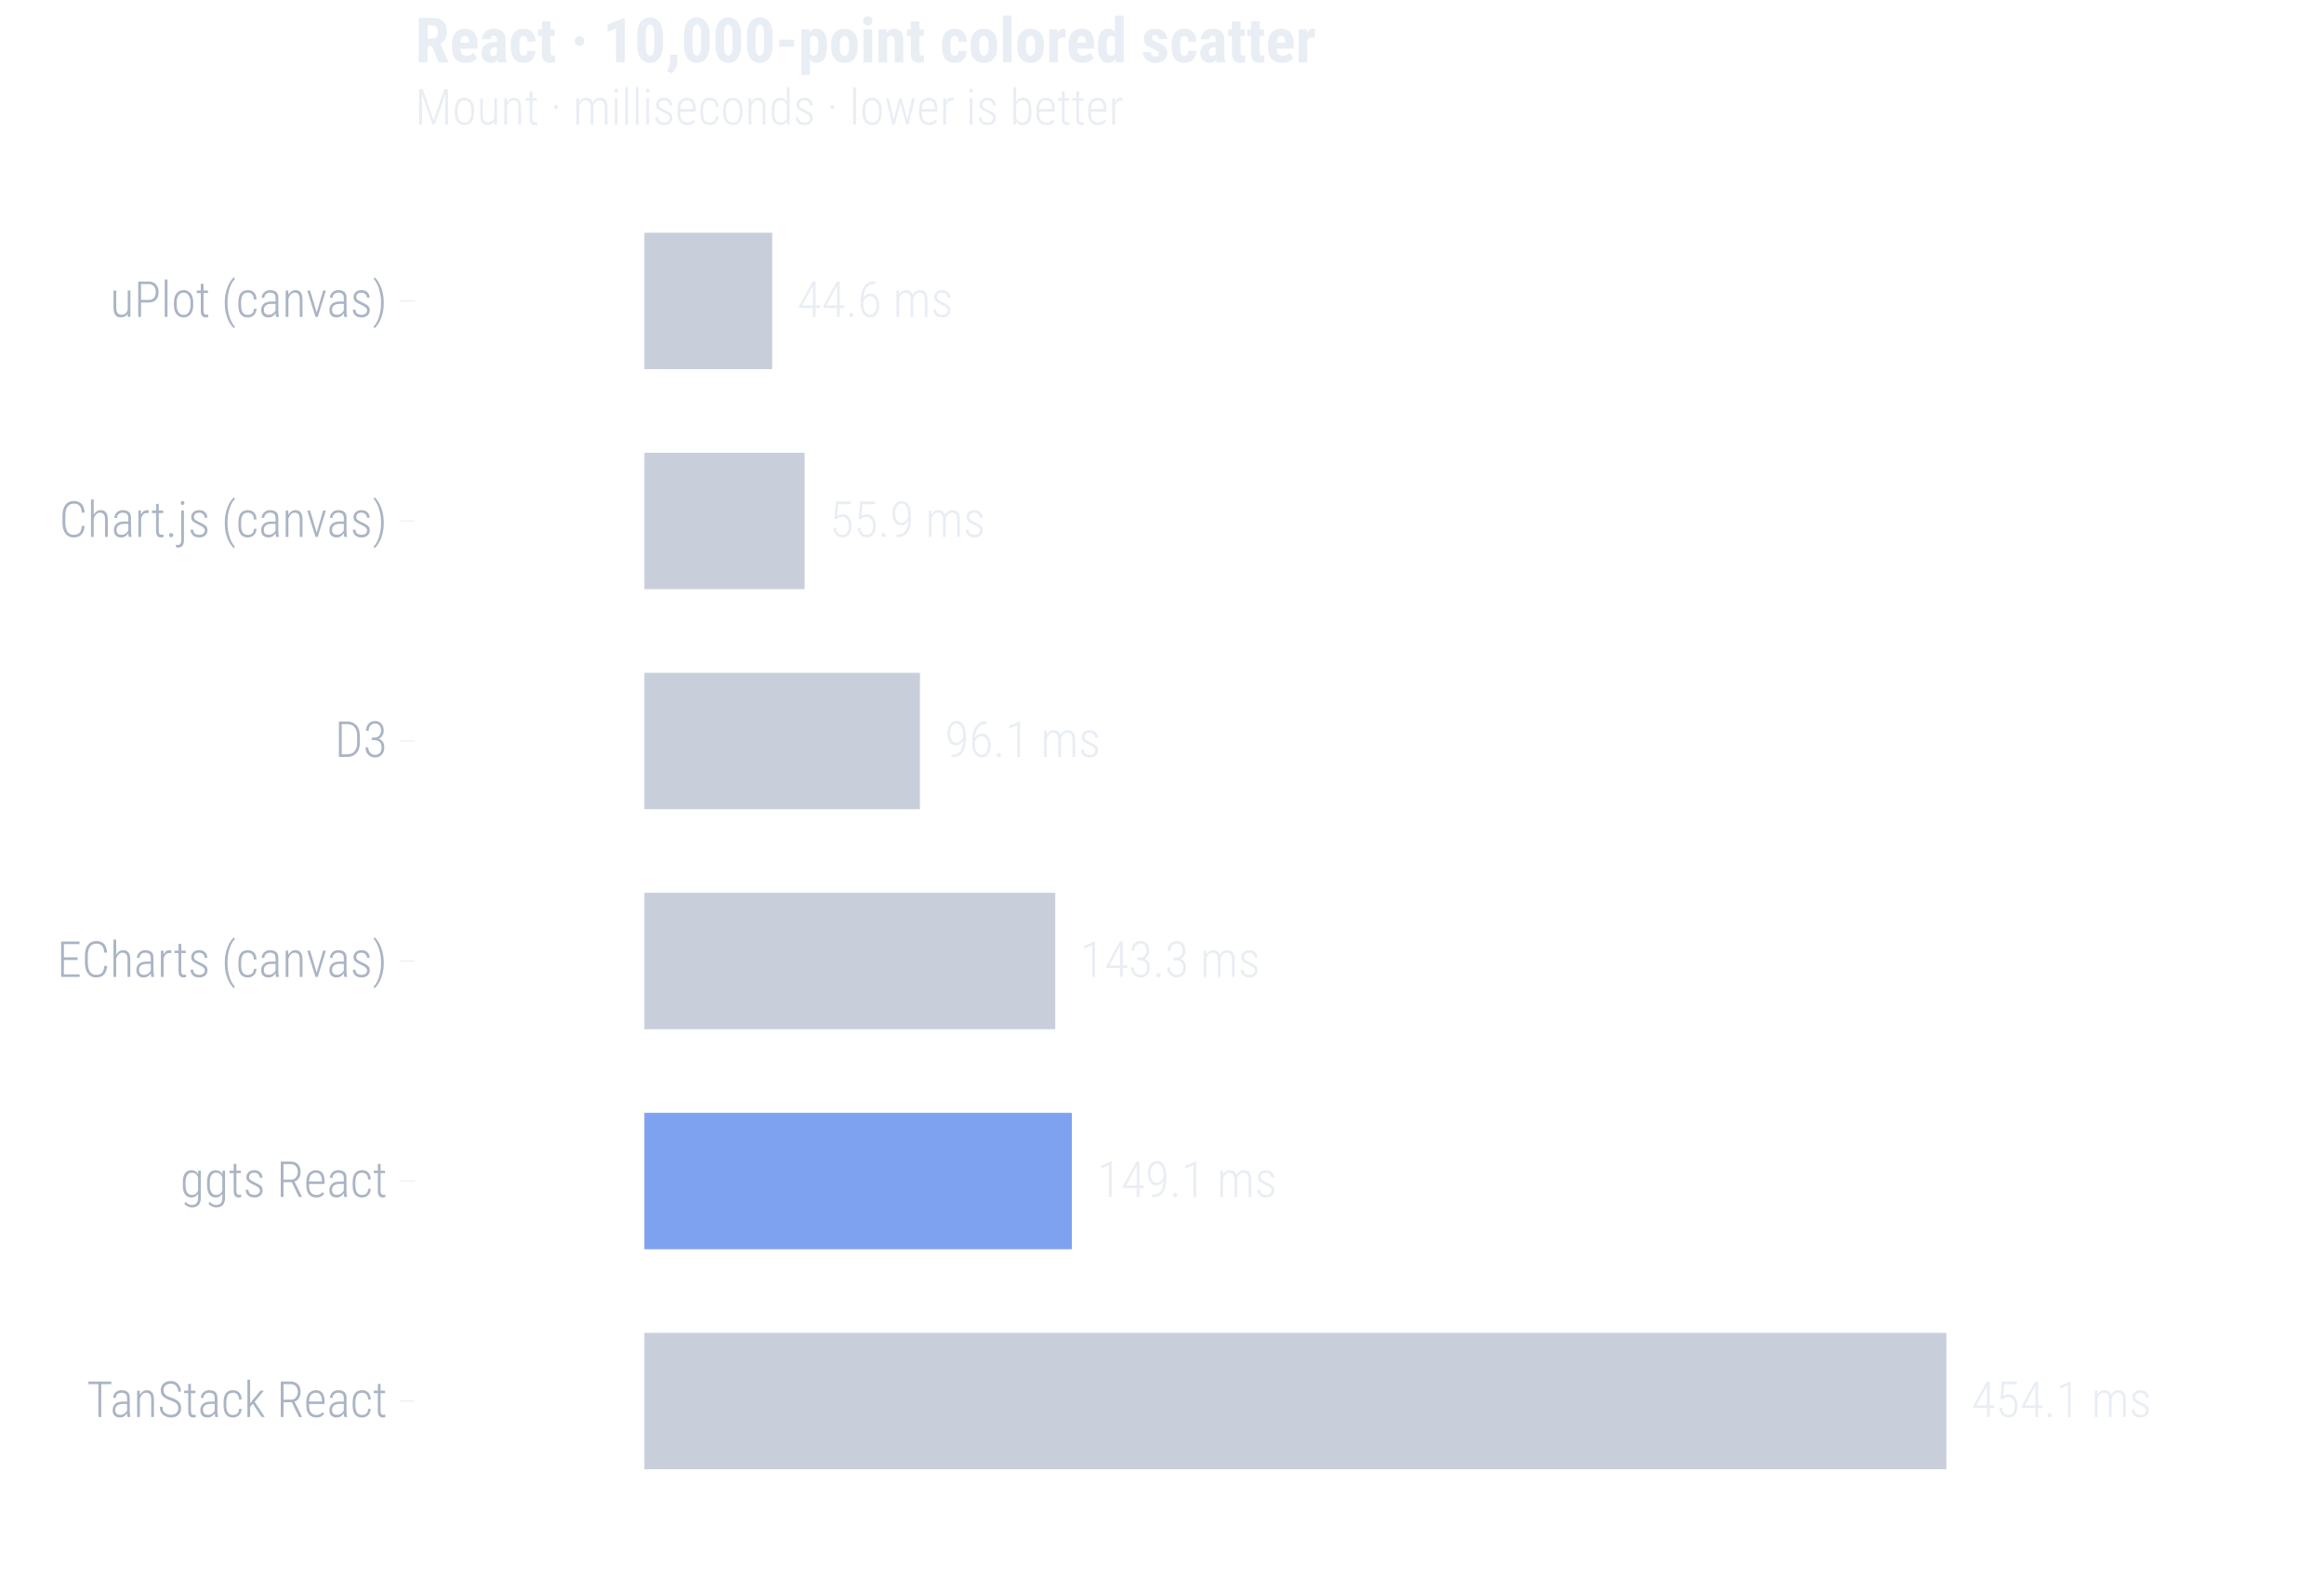
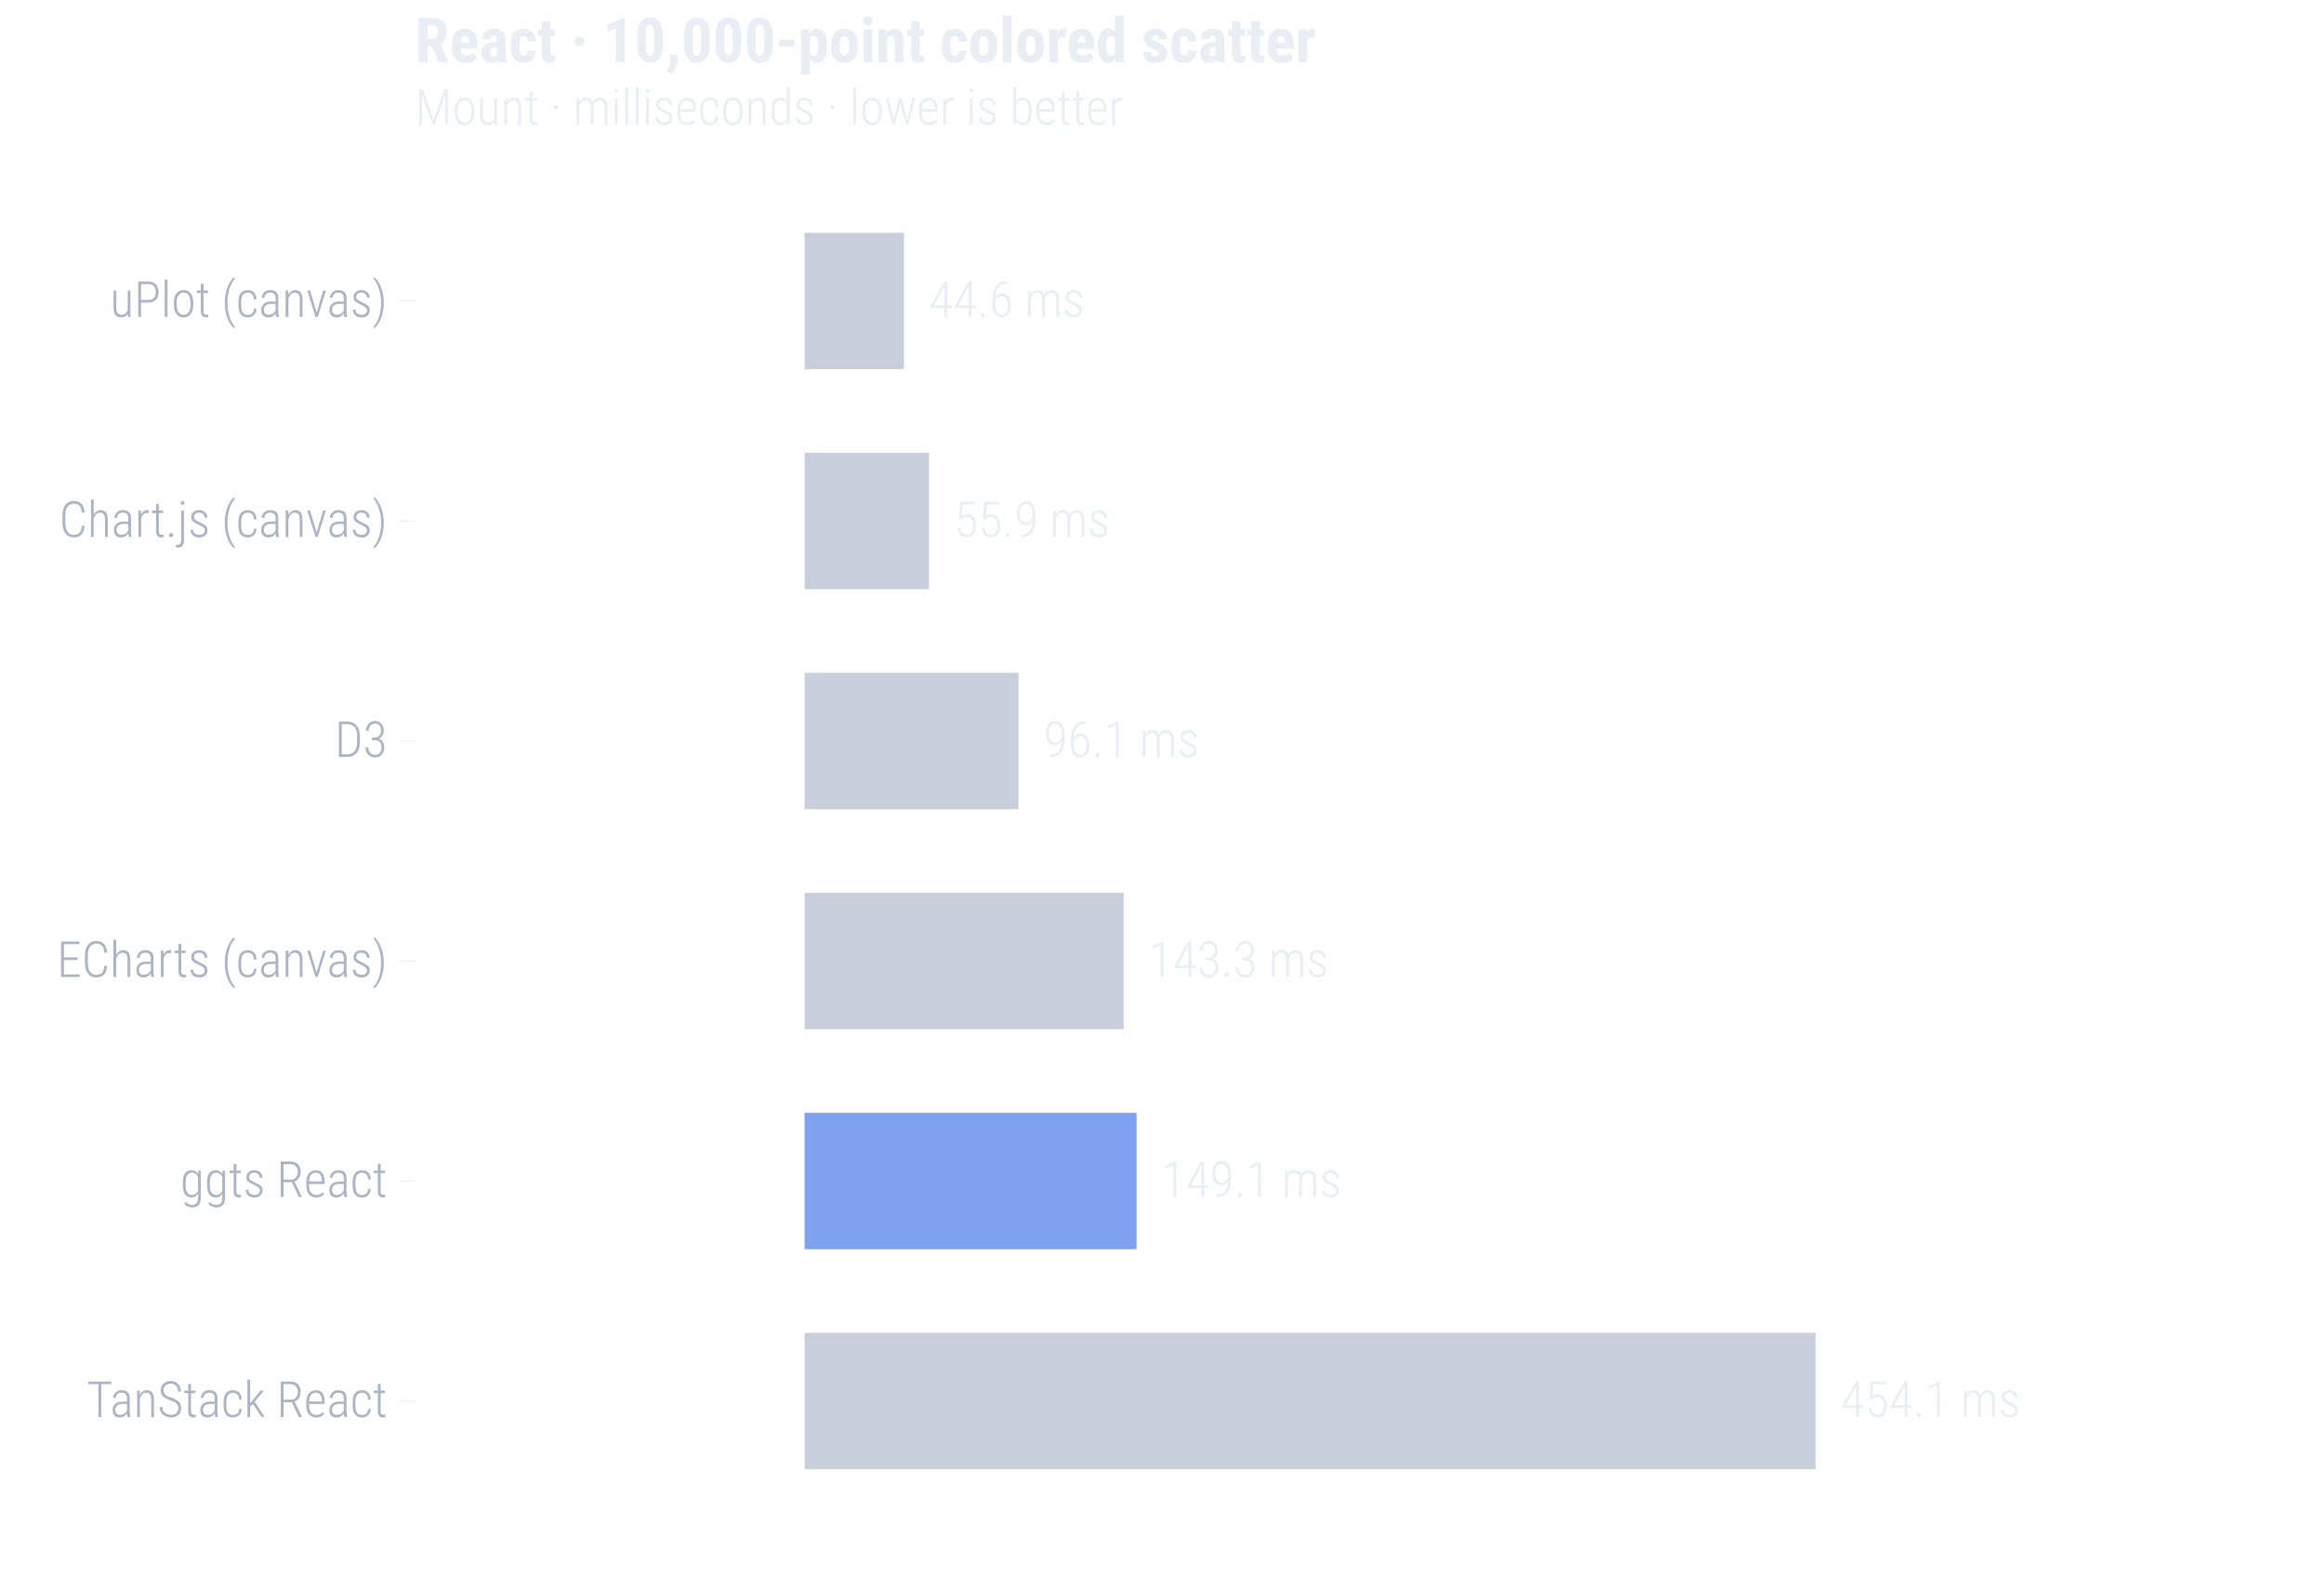
<svg xmlns="http://www.w3.org/2000/svg" width="560" height="380" viewBox="0 0 560 380" role="img" aria-label="React · 10,000-point colored scatter. Mount · milliseconds · lower is better. uPlot (canvas): 44.6 ms; Chart.js (canvas): 55.9 ms; D3: 96.1 ms; ECharts (canvas): 143.3 ms; ggts React: 149.1 ms; TanStack React: 454.1 ms." class="gg-plot" font-family="&quot;Roboto Condensed&quot;, &quot;Arial Narrow&quot;, Arial, sans-serif" font-size="11" font-weight="300" text-rendering="optimizeLegibility" shape-rendering="geometricPrecision">
  <rect class="gg-paper" width="560" height="380" fill="var(--gg-paper, transparent)" />
  <text class="gg-title" x="100" y="15" font-size="15" font-weight="700" fill="var(--gg-ink, #e9edf4)">React · 10,000-point colored scatter</text>
  <text class="gg-subtitle" x="100" y="30" font-size="12" font-weight="300" fill="var(--gg-ink, #e9edf4)">Mount · milliseconds · lower is better</text>
  <defs>
    <clipPath id="gg-clip-0">
      <rect width="456" height="318" />
    </clipPath>
  </defs>
  <g class="gg-panel" data-panel="0" transform="translate(100,46)">
    <rect class="gg-panel-background" width="456" height="318" fill="var(--gg-panel, transparent)" />
    <g class="gg-grid" stroke="var(--gg-grid, transparent)" stroke-width="0.25" vector-effect="non-scaling-stroke">
-       <line x1="55.27" y1="0" x2="55.27" y2="318" />
-       <line x1="124.36" y1="0" x2="124.36" y2="318" />
-       <line x1="193.45" y1="0" x2="193.45" y2="318" />
-       <line x1="262.55" y1="0" x2="262.55" y2="318" />
-       <line x1="331.64" y1="0" x2="331.64" y2="318" />
-       <line x1="400.73" y1="0" x2="400.73" y2="318" />
+       <line x1="93.88" y1="0" x2="93.88" y2="318" />
+       <line x1="201.18" y1="0" x2="201.18" y2="318" />
+       <line x1="308.47" y1="0" x2="308.47" y2="318" />
+       <line x1="415.76" y1="0" x2="415.76" y2="318" />
      <line x1="0" y1="26.5" x2="456" y2="26.5" />
      <line x1="0" y1="79.5" x2="456" y2="79.5" />
      <line x1="0" y1="132.5" x2="456" y2="132.5" />
      <line x1="0" y1="185.5" x2="456" y2="185.5" />
      <line x1="0" y1="238.5" x2="456" y2="238.5" />
      <line x1="0" y1="291.5" x2="456" y2="291.5" />
    </g>
    <g class="gg-marks" clip-path="url(#gg-clip-0)">
      <g class="gg-batch gg-rects" data-layer="0">
-         <rect x="55.27" y="10.07" width="30.81" height="32.86" fill="#c9cfda" />
-         <rect x="55.27" y="63.07" width="38.62" height="32.86" fill="#c9cfda" />
-         <rect x="55.27" y="116.07" width="66.4" height="32.86" fill="#c9cfda" />
-         <rect x="55.27" y="169.07" width="99.01" height="32.86" fill="#c9cfda" />
-         <rect x="55.27" y="222.07" width="103.01" height="32.86" fill="#7ea1f0" />
-         <rect x="55.27" y="275.07" width="313.74" height="32.86" fill="#c9cfda" />
+         <rect x="93.88" y="10.07" width="23.93" height="32.86" fill="#c9cfda" />
+         <rect x="93.88" y="63.07" width="29.99" height="32.86" fill="#c9cfda" />
+         <rect x="93.88" y="116.07" width="51.55" height="32.86" fill="#c9cfda" />
+         <rect x="93.88" y="169.07" width="76.88" height="32.86" fill="#c9cfda" />
+         <rect x="93.88" y="222.07" width="79.99" height="32.86" fill="#7ea1f0" />
+         <rect x="93.88" y="275.07" width="243.61" height="32.86" fill="#c9cfda" />
      </g>
      <g class="gg-batch gg-glyphs" data-layer="1" font-size="12" text-anchor="start">
-         <text x="92.09" y="26.5" dy="0.32em" fill="var(--gg-ink, #e9edf4)">44.6 ms</text>
-         <text x="99.89" y="79.5" dy="0.32em" fill="var(--gg-ink, #e9edf4)">55.9 ms</text>
-         <text x="127.67" y="132.5" dy="0.32em" fill="var(--gg-ink, #e9edf4)">96.1 ms</text>
-         <text x="160.28" y="185.5" dy="0.32em" fill="var(--gg-ink, #e9edf4)">143.3 ms</text>
-         <text x="164.29" y="238.5" dy="0.32em" fill="var(--gg-ink, #e9edf4)">149.1 ms</text>
-         <text x="375.01" y="291.5" dy="0.32em" fill="var(--gg-ink, #e9edf4)">454.1 ms</text>
+         <text x="123.81" y="26.5" dy="0.32em" fill="var(--gg-ink, #e9edf4)">44.6 ms</text>
+         <text x="129.87" y="79.5" dy="0.32em" fill="var(--gg-ink, #e9edf4)">55.9 ms</text>
+         <text x="151.44" y="132.5" dy="0.32em" fill="var(--gg-ink, #e9edf4)">96.1 ms</text>
+         <text x="176.76" y="185.5" dy="0.32em" fill="var(--gg-ink, #e9edf4)">143.3 ms</text>
+         <text x="179.87" y="238.5" dy="0.32em" fill="var(--gg-ink, #e9edf4)">149.1 ms</text>
+         <text x="343.49" y="291.5" dy="0.32em" fill="var(--gg-ink, #e9edf4)">454.1 ms</text>
      </g>
    </g>
    <rect class="gg-panel-border" width="456" height="318" fill="none" stroke="var(--gg-panelBorder, transparent)" stroke-width="0.5" vector-effect="non-scaling-stroke" />
  </g>
  <g class="gg-axis gg-axis-y" transform="translate(100,46)">
    <g class="gg-tick" transform="translate(0,26.5)">
      <line x2="-3.67" stroke="var(--gg-tickColor, #e9edf4)" stroke-width="0.25" vector-effect="non-scaling-stroke" />
      <text x="-6.67" dy="0.32em" text-anchor="end" fill="var(--gg-axisText, #aab4c4)" font-size="12" font-weight="300">uPlot (canvas)</text>
    </g>
    <g class="gg-tick" transform="translate(0,79.5)">
      <line x2="-3.67" stroke="var(--gg-tickColor, #e9edf4)" stroke-width="0.25" vector-effect="non-scaling-stroke" />
      <text x="-6.67" dy="0.32em" text-anchor="end" fill="var(--gg-axisText, #aab4c4)" font-size="12" font-weight="300">Chart.js (canvas)</text>
    </g>
    <g class="gg-tick" transform="translate(0,132.5)">
      <line x2="-3.67" stroke="var(--gg-tickColor, #e9edf4)" stroke-width="0.25" vector-effect="non-scaling-stroke" />
      <text x="-6.67" dy="0.32em" text-anchor="end" fill="var(--gg-axisText, #aab4c4)" font-size="12" font-weight="300">D3</text>
    </g>
    <g class="gg-tick" transform="translate(0,185.5)">
      <line x2="-3.67" stroke="var(--gg-tickColor, #e9edf4)" stroke-width="0.25" vector-effect="non-scaling-stroke" />
      <text x="-6.67" dy="0.32em" text-anchor="end" fill="var(--gg-axisText, #aab4c4)" font-size="12" font-weight="300">ECharts (canvas)</text>
    </g>
    <g class="gg-tick" transform="translate(0,238.5)">
      <line x2="-3.67" stroke="var(--gg-tickColor, #e9edf4)" stroke-width="0.25" vector-effect="non-scaling-stroke" />
      <text x="-6.67" dy="0.32em" text-anchor="end" fill="var(--gg-axisText, #aab4c4)" font-size="12" font-weight="300">ggts React</text>
    </g>
    <g class="gg-tick" transform="translate(0,291.5)">
      <line x2="-3.67" stroke="var(--gg-tickColor, #e9edf4)" stroke-width="0.25" vector-effect="non-scaling-stroke" />
      <text x="-6.67" dy="0.32em" text-anchor="end" fill="var(--gg-axisText, #aab4c4)" font-size="12" font-weight="300">TanStack React</text>
    </g>
  </g>
</svg>
